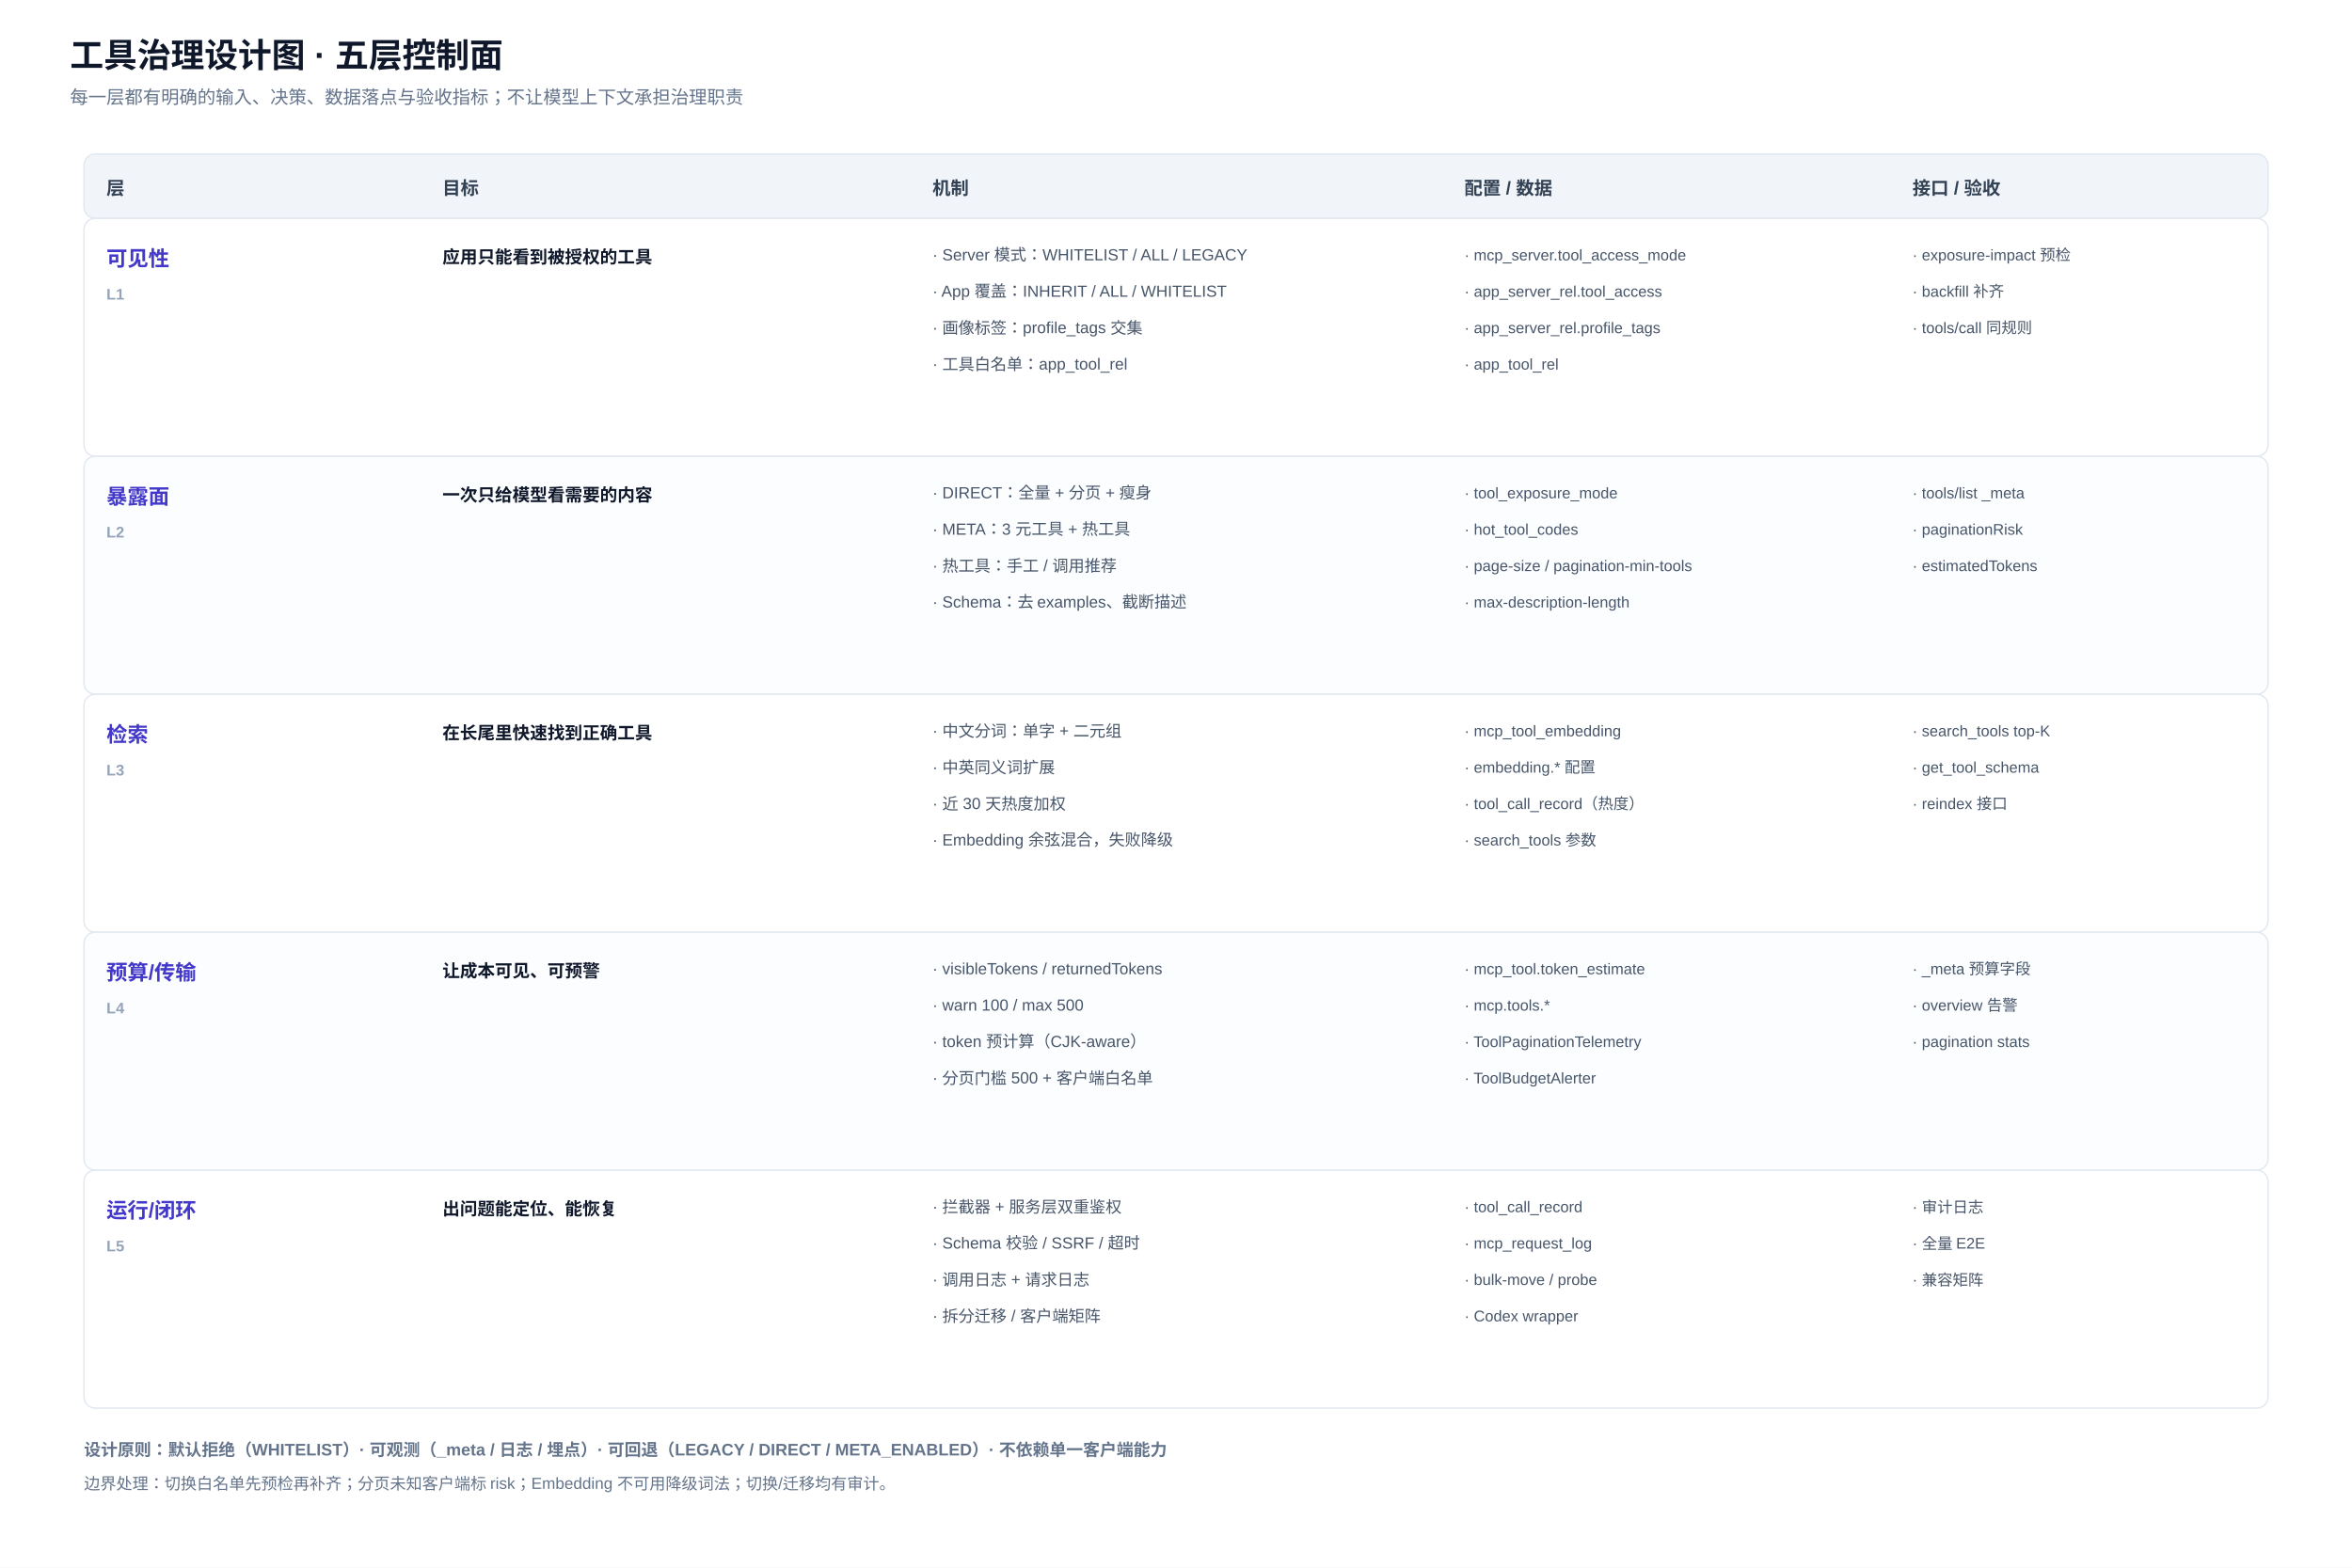
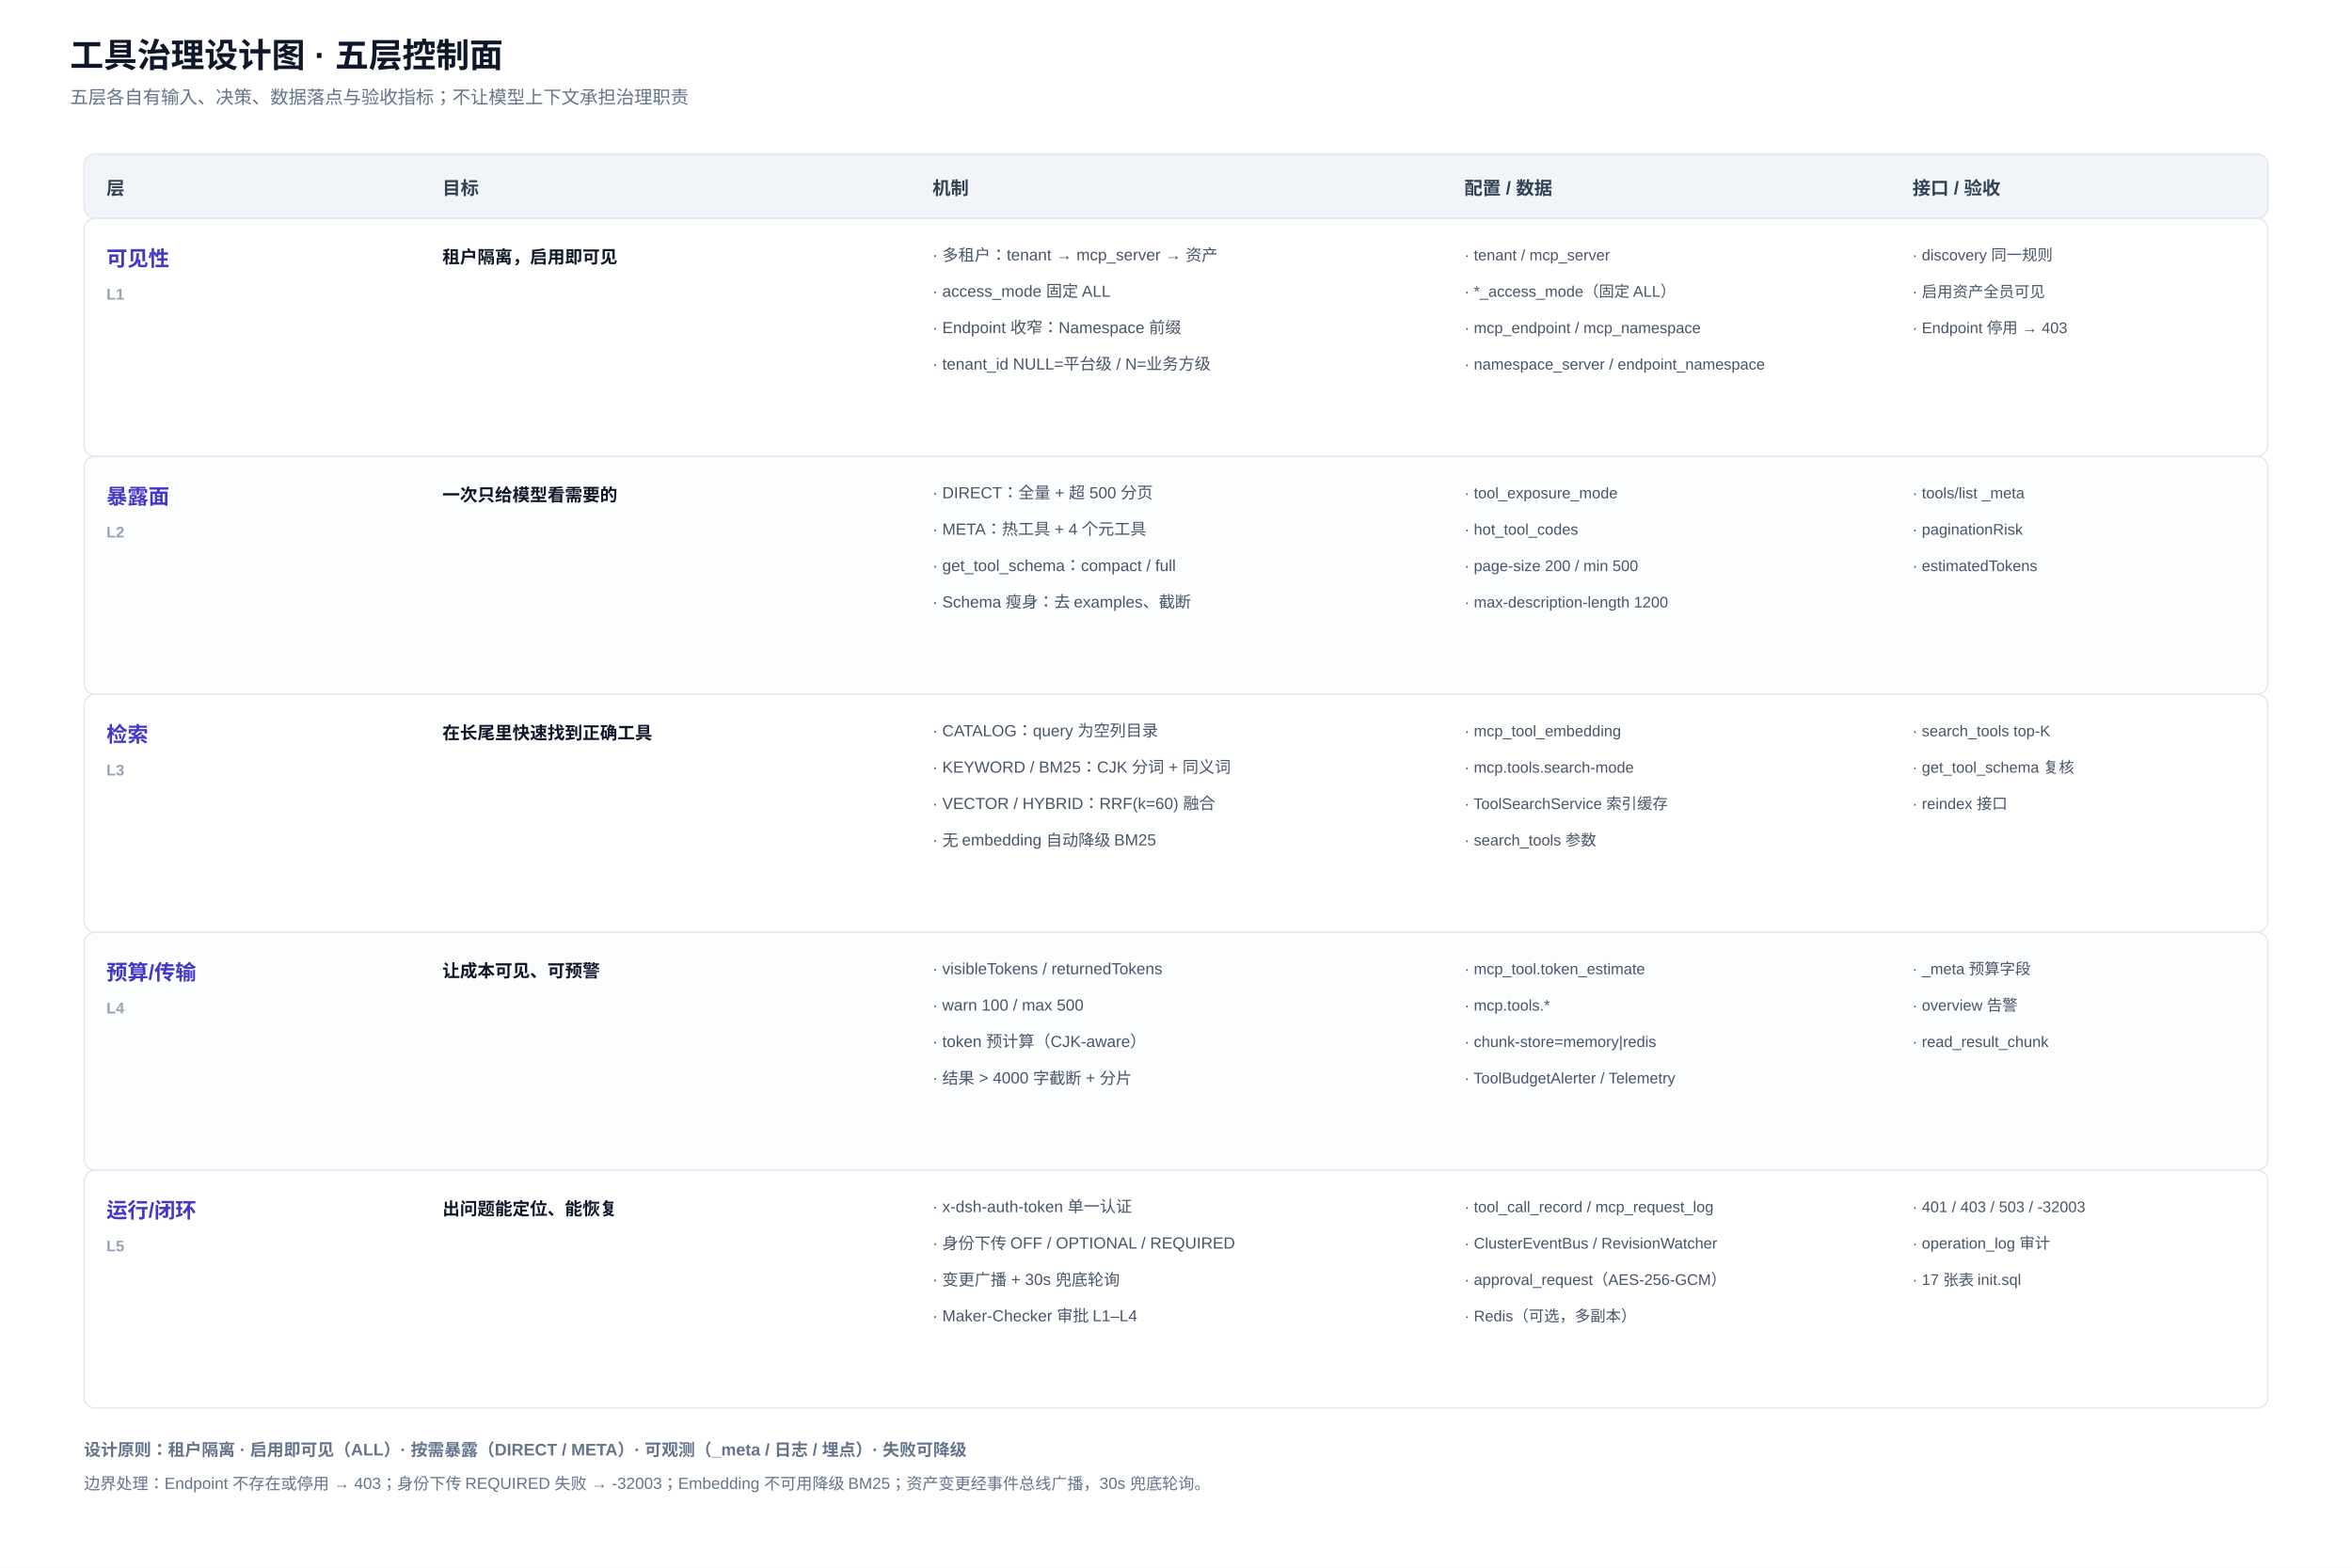
<svg xmlns="http://www.w3.org/2000/svg" width="1680" height="1120" viewBox="0 0 1680 1120" font-family="'PingFang SC','Hiragino Sans GB','Microsoft YaHei','Helvetica Neue',Arial,sans-serif">
  <defs>
    <filter id="shadow" x="-8%" y="-8%" width="116%" height="120%">
      <feDropShadow dx="0" dy="2" stdDeviation="2.6" flood-color="#0f172a" flood-opacity="0.08" />
    </filter>
    <marker id="arrow" viewBox="0 0 10 10" refX="8.5" refY="5" markerWidth="7" markerHeight="7" orient="auto-start-reverse">
      <path d="M 0 1 L 9 5 L 0 9 z" fill="#475569" />
    </marker>
  </defs>
  <rect width="100%" height="100%" fill="#ffffff" />
  <text x="50" y="48" font-family="'PingFang SC','Hiragino Sans GB','Microsoft YaHei','Helvetica Neue',Arial,sans-serif" font-size="24" font-weight="700" fill="#0f172a" text-anchor="start" opacity="1.0" letter-spacing="0">工具治理设计图 · 五层控制面</text>
-   <text x="50" y="74" font-family="'PingFang SC','Hiragino Sans GB','Microsoft YaHei','Helvetica Neue',Arial,sans-serif" font-size="13" font-weight="400" fill="#64748b" text-anchor="start" opacity="1.0" letter-spacing="0">每一层都有明确的输入、决策、数据落点与验收指标；不让模型上下文承担治理职责</text>
+   <text x="50" y="74" font-family="'PingFang SC','Hiragino Sans GB','Microsoft YaHei','Helvetica Neue',Arial,sans-serif" font-size="13" font-weight="400" fill="#64748b" text-anchor="start" opacity="1.0" letter-spacing="0">五层各自有输入、决策、数据落点与验收指标；不让模型上下文承担治理职责</text>
  <rect x="60" y="110" width="1560" height="46" rx="8" fill="#f1f5f9" stroke="#e2e8f0" stroke-width="1.0" />
  <text x="76" y="139" font-family="'PingFang SC','Hiragino Sans GB','Microsoft YaHei','Helvetica Neue',Arial,sans-serif" font-size="13" font-weight="700" fill="#334155" text-anchor="start" opacity="1.0" letter-spacing="0">层</text>
  <text x="316" y="139" font-family="'PingFang SC','Hiragino Sans GB','Microsoft YaHei','Helvetica Neue',Arial,sans-serif" font-size="13" font-weight="700" fill="#334155" text-anchor="start" opacity="1.0" letter-spacing="0">目标</text>
  <text x="666" y="139" font-family="'PingFang SC','Hiragino Sans GB','Microsoft YaHei','Helvetica Neue',Arial,sans-serif" font-size="13" font-weight="700" fill="#334155" text-anchor="start" opacity="1.0" letter-spacing="0">机制</text>
  <text x="1046" y="139" font-family="'PingFang SC','Hiragino Sans GB','Microsoft YaHei','Helvetica Neue',Arial,sans-serif" font-size="13" font-weight="700" fill="#334155" text-anchor="start" opacity="1.0" letter-spacing="0">配置 / 数据</text>
  <text x="1366" y="139" font-family="'PingFang SC','Hiragino Sans GB','Microsoft YaHei','Helvetica Neue',Arial,sans-serif" font-size="13" font-weight="700" fill="#334155" text-anchor="start" opacity="1.0" letter-spacing="0">接口 / 验收</text>
  <rect x="60" y="156" width="1560" height="170" rx="8" fill="#ffffff" stroke="#e2e8f0" stroke-width="1.0" />
  <text x="76" y="190" font-family="'PingFang SC','Hiragino Sans GB','Microsoft YaHei','Helvetica Neue',Arial,sans-serif" font-size="15" font-weight="700" fill="#4338ca" text-anchor="start" opacity="1.0" letter-spacing="0">可见性</text>
  <text x="76" y="214" font-family="'PingFang SC','Hiragino Sans GB','Microsoft YaHei','Helvetica Neue',Arial,sans-serif" font-size="11" font-weight="600" fill="#94a3b8" text-anchor="start" opacity="1.0" letter-spacing="0">L1</text>
-   <text x="316" y="188" font-family="'PingFang SC','Hiragino Sans GB','Microsoft YaHei','Helvetica Neue',Arial,sans-serif" font-size="12.5" font-weight="600" fill="#0f172a" text-anchor="start" opacity="1.0" letter-spacing="0">应用只能看到被授权的工具</text>
-   <text x="666" y="186" font-family="'PingFang SC','Hiragino Sans GB','Microsoft YaHei','Helvetica Neue',Arial,sans-serif" font-size="11.5" font-weight="400" fill="#475569" text-anchor="start" opacity="1.0" letter-spacing="0">· Server 模式：WHITELIST / ALL / LEGACY</text>
-   <text x="666" y="212" font-family="'PingFang SC','Hiragino Sans GB','Microsoft YaHei','Helvetica Neue',Arial,sans-serif" font-size="11.5" font-weight="400" fill="#475569" text-anchor="start" opacity="1.0" letter-spacing="0">· App 覆盖：INHERIT / ALL / WHITELIST</text>
-   <text x="666" y="238" font-family="'PingFang SC','Hiragino Sans GB','Microsoft YaHei','Helvetica Neue',Arial,sans-serif" font-size="11.5" font-weight="400" fill="#475569" text-anchor="start" opacity="1.0" letter-spacing="0">· 画像标签：profile_tags 交集</text>
-   <text x="666" y="264" font-family="'PingFang SC','Hiragino Sans GB','Microsoft YaHei','Helvetica Neue',Arial,sans-serif" font-size="11.5" font-weight="400" fill="#475569" text-anchor="start" opacity="1.0" letter-spacing="0">· 工具白名单：app_tool_rel</text>
-   <text x="1046" y="186" font-family="'PingFang SC','Hiragino Sans GB','Microsoft YaHei','Helvetica Neue',Arial,sans-serif" font-size="11" font-weight="400" fill="#475569" text-anchor="start" opacity="1.0" letter-spacing="0">· mcp_server.tool_access_mode</text>
-   <text x="1046" y="212" font-family="'PingFang SC','Hiragino Sans GB','Microsoft YaHei','Helvetica Neue',Arial,sans-serif" font-size="11" font-weight="400" fill="#475569" text-anchor="start" opacity="1.0" letter-spacing="0">· app_server_rel.tool_access</text>
-   <text x="1046" y="238" font-family="'PingFang SC','Hiragino Sans GB','Microsoft YaHei','Helvetica Neue',Arial,sans-serif" font-size="11" font-weight="400" fill="#475569" text-anchor="start" opacity="1.0" letter-spacing="0">· app_server_rel.profile_tags</text>
-   <text x="1046" y="264" font-family="'PingFang SC','Hiragino Sans GB','Microsoft YaHei','Helvetica Neue',Arial,sans-serif" font-size="11" font-weight="400" fill="#475569" text-anchor="start" opacity="1.0" letter-spacing="0">· app_tool_rel</text>
-   <text x="1366" y="186" font-family="'PingFang SC','Hiragino Sans GB','Microsoft YaHei','Helvetica Neue',Arial,sans-serif" font-size="11" font-weight="400" fill="#475569" text-anchor="start" opacity="1.0" letter-spacing="0">· exposure-impact 预检</text>
-   <text x="1366" y="212" font-family="'PingFang SC','Hiragino Sans GB','Microsoft YaHei','Helvetica Neue',Arial,sans-serif" font-size="11" font-weight="400" fill="#475569" text-anchor="start" opacity="1.0" letter-spacing="0">· backfill 补齐</text>
-   <text x="1366" y="238" font-family="'PingFang SC','Hiragino Sans GB','Microsoft YaHei','Helvetica Neue',Arial,sans-serif" font-size="11" font-weight="400" fill="#475569" text-anchor="start" opacity="1.0" letter-spacing="0">· tools/call 同规则</text>
+   <text x="316" y="188" font-family="'PingFang SC','Hiragino Sans GB','Microsoft YaHei','Helvetica Neue',Arial,sans-serif" font-size="12.5" font-weight="600" fill="#0f172a" text-anchor="start" opacity="1.0" letter-spacing="0">租户隔离，启用即可见</text>
+   <text x="666" y="186" font-family="'PingFang SC','Hiragino Sans GB','Microsoft YaHei','Helvetica Neue',Arial,sans-serif" font-size="11.5" font-weight="400" fill="#475569" text-anchor="start" opacity="1.0" letter-spacing="0">· 多租户：tenant → mcp_server → 资产</text>
+   <text x="666" y="212" font-family="'PingFang SC','Hiragino Sans GB','Microsoft YaHei','Helvetica Neue',Arial,sans-serif" font-size="11.5" font-weight="400" fill="#475569" text-anchor="start" opacity="1.0" letter-spacing="0">· access_mode 固定 ALL</text>
+   <text x="666" y="238" font-family="'PingFang SC','Hiragino Sans GB','Microsoft YaHei','Helvetica Neue',Arial,sans-serif" font-size="11.5" font-weight="400" fill="#475569" text-anchor="start" opacity="1.0" letter-spacing="0">· Endpoint 收窄：Namespace 前缀</text>
+   <text x="666" y="264" font-family="'PingFang SC','Hiragino Sans GB','Microsoft YaHei','Helvetica Neue',Arial,sans-serif" font-size="11.5" font-weight="400" fill="#475569" text-anchor="start" opacity="1.0" letter-spacing="0">· tenant_id NULL=平台级 / N=业务方级</text>
+   <text x="1046" y="186" font-family="'PingFang SC','Hiragino Sans GB','Microsoft YaHei','Helvetica Neue',Arial,sans-serif" font-size="11" font-weight="400" fill="#475569" text-anchor="start" opacity="1.0" letter-spacing="0">· tenant / mcp_server</text>
+   <text x="1046" y="212" font-family="'PingFang SC','Hiragino Sans GB','Microsoft YaHei','Helvetica Neue',Arial,sans-serif" font-size="11" font-weight="400" fill="#475569" text-anchor="start" opacity="1.0" letter-spacing="0">· *_access_mode（固定 ALL）</text>
+   <text x="1046" y="238" font-family="'PingFang SC','Hiragino Sans GB','Microsoft YaHei','Helvetica Neue',Arial,sans-serif" font-size="11" font-weight="400" fill="#475569" text-anchor="start" opacity="1.0" letter-spacing="0">· mcp_endpoint / mcp_namespace</text>
+   <text x="1046" y="264" font-family="'PingFang SC','Hiragino Sans GB','Microsoft YaHei','Helvetica Neue',Arial,sans-serif" font-size="11" font-weight="400" fill="#475569" text-anchor="start" opacity="1.0" letter-spacing="0">· namespace_server / endpoint_namespace</text>
+   <text x="1366" y="186" font-family="'PingFang SC','Hiragino Sans GB','Microsoft YaHei','Helvetica Neue',Arial,sans-serif" font-size="11" font-weight="400" fill="#475569" text-anchor="start" opacity="1.0" letter-spacing="0">· discovery 同一规则</text>
+   <text x="1366" y="212" font-family="'PingFang SC','Hiragino Sans GB','Microsoft YaHei','Helvetica Neue',Arial,sans-serif" font-size="11" font-weight="400" fill="#475569" text-anchor="start" opacity="1.0" letter-spacing="0">· 启用资产全员可见</text>
+   <text x="1366" y="238" font-family="'PingFang SC','Hiragino Sans GB','Microsoft YaHei','Helvetica Neue',Arial,sans-serif" font-size="11" font-weight="400" fill="#475569" text-anchor="start" opacity="1.0" letter-spacing="0">· Endpoint 停用 → 403</text>
  <rect x="60" y="326" width="1560" height="170" rx="8" fill="#fbfdff" stroke="#e2e8f0" stroke-width="1.0" />
  <text x="76" y="360" font-family="'PingFang SC','Hiragino Sans GB','Microsoft YaHei','Helvetica Neue',Arial,sans-serif" font-size="15" font-weight="700" fill="#4338ca" text-anchor="start" opacity="1.0" letter-spacing="0">暴露面</text>
  <text x="76" y="384" font-family="'PingFang SC','Hiragino Sans GB','Microsoft YaHei','Helvetica Neue',Arial,sans-serif" font-size="11" font-weight="600" fill="#94a3b8" text-anchor="start" opacity="1.0" letter-spacing="0">L2</text>
-   <text x="316" y="358" font-family="'PingFang SC','Hiragino Sans GB','Microsoft YaHei','Helvetica Neue',Arial,sans-serif" font-size="12.5" font-weight="600" fill="#0f172a" text-anchor="start" opacity="1.0" letter-spacing="0">一次只给模型看需要的内容</text>
-   <text x="666" y="356" font-family="'PingFang SC','Hiragino Sans GB','Microsoft YaHei','Helvetica Neue',Arial,sans-serif" font-size="11.5" font-weight="400" fill="#475569" text-anchor="start" opacity="1.0" letter-spacing="0">· DIRECT：全量 + 分页 + 瘦身</text>
-   <text x="666" y="382" font-family="'PingFang SC','Hiragino Sans GB','Microsoft YaHei','Helvetica Neue',Arial,sans-serif" font-size="11.5" font-weight="400" fill="#475569" text-anchor="start" opacity="1.0" letter-spacing="0">· META：3 元工具 + 热工具</text>
-   <text x="666" y="408" font-family="'PingFang SC','Hiragino Sans GB','Microsoft YaHei','Helvetica Neue',Arial,sans-serif" font-size="11.5" font-weight="400" fill="#475569" text-anchor="start" opacity="1.0" letter-spacing="0">· 热工具：手工 / 调用推荐</text>
-   <text x="666" y="434" font-family="'PingFang SC','Hiragino Sans GB','Microsoft YaHei','Helvetica Neue',Arial,sans-serif" font-size="11.5" font-weight="400" fill="#475569" text-anchor="start" opacity="1.0" letter-spacing="0">· Schema：去 examples、截断描述</text>
+   <text x="316" y="358" font-family="'PingFang SC','Hiragino Sans GB','Microsoft YaHei','Helvetica Neue',Arial,sans-serif" font-size="12.5" font-weight="600" fill="#0f172a" text-anchor="start" opacity="1.0" letter-spacing="0">一次只给模型看需要的</text>
+   <text x="666" y="356" font-family="'PingFang SC','Hiragino Sans GB','Microsoft YaHei','Helvetica Neue',Arial,sans-serif" font-size="11.5" font-weight="400" fill="#475569" text-anchor="start" opacity="1.0" letter-spacing="0">· DIRECT：全量 + 超 500 分页</text>
+   <text x="666" y="382" font-family="'PingFang SC','Hiragino Sans GB','Microsoft YaHei','Helvetica Neue',Arial,sans-serif" font-size="11.5" font-weight="400" fill="#475569" text-anchor="start" opacity="1.0" letter-spacing="0">· META：热工具 + 4 个元工具</text>
+   <text x="666" y="408" font-family="'PingFang SC','Hiragino Sans GB','Microsoft YaHei','Helvetica Neue',Arial,sans-serif" font-size="11.5" font-weight="400" fill="#475569" text-anchor="start" opacity="1.0" letter-spacing="0">· get_tool_schema：compact / full</text>
+   <text x="666" y="434" font-family="'PingFang SC','Hiragino Sans GB','Microsoft YaHei','Helvetica Neue',Arial,sans-serif" font-size="11.5" font-weight="400" fill="#475569" text-anchor="start" opacity="1.0" letter-spacing="0">· Schema 瘦身：去 examples、截断</text>
  <text x="1046" y="356" font-family="'PingFang SC','Hiragino Sans GB','Microsoft YaHei','Helvetica Neue',Arial,sans-serif" font-size="11" font-weight="400" fill="#475569" text-anchor="start" opacity="1.0" letter-spacing="0">· tool_exposure_mode</text>
  <text x="1046" y="382" font-family="'PingFang SC','Hiragino Sans GB','Microsoft YaHei','Helvetica Neue',Arial,sans-serif" font-size="11" font-weight="400" fill="#475569" text-anchor="start" opacity="1.0" letter-spacing="0">· hot_tool_codes</text>
-   <text x="1046" y="408" font-family="'PingFang SC','Hiragino Sans GB','Microsoft YaHei','Helvetica Neue',Arial,sans-serif" font-size="11" font-weight="400" fill="#475569" text-anchor="start" opacity="1.0" letter-spacing="0">· page-size / pagination-min-tools</text>
-   <text x="1046" y="434" font-family="'PingFang SC','Hiragino Sans GB','Microsoft YaHei','Helvetica Neue',Arial,sans-serif" font-size="11" font-weight="400" fill="#475569" text-anchor="start" opacity="1.0" letter-spacing="0">· max-description-length</text>
+   <text x="1046" y="408" font-family="'PingFang SC','Hiragino Sans GB','Microsoft YaHei','Helvetica Neue',Arial,sans-serif" font-size="11" font-weight="400" fill="#475569" text-anchor="start" opacity="1.0" letter-spacing="0">· page-size 200 / min 500</text>
+   <text x="1046" y="434" font-family="'PingFang SC','Hiragino Sans GB','Microsoft YaHei','Helvetica Neue',Arial,sans-serif" font-size="11" font-weight="400" fill="#475569" text-anchor="start" opacity="1.0" letter-spacing="0">· max-description-length 1200</text>
  <text x="1366" y="356" font-family="'PingFang SC','Hiragino Sans GB','Microsoft YaHei','Helvetica Neue',Arial,sans-serif" font-size="11" font-weight="400" fill="#475569" text-anchor="start" opacity="1.0" letter-spacing="0">· tools/list _meta</text>
  <text x="1366" y="382" font-family="'PingFang SC','Hiragino Sans GB','Microsoft YaHei','Helvetica Neue',Arial,sans-serif" font-size="11" font-weight="400" fill="#475569" text-anchor="start" opacity="1.0" letter-spacing="0">· paginationRisk</text>
  <text x="1366" y="408" font-family="'PingFang SC','Hiragino Sans GB','Microsoft YaHei','Helvetica Neue',Arial,sans-serif" font-size="11" font-weight="400" fill="#475569" text-anchor="start" opacity="1.0" letter-spacing="0">· estimatedTokens</text>
  <rect x="60" y="496" width="1560" height="170" rx="8" fill="#ffffff" stroke="#e2e8f0" stroke-width="1.0" />
  <text x="76" y="530" font-family="'PingFang SC','Hiragino Sans GB','Microsoft YaHei','Helvetica Neue',Arial,sans-serif" font-size="15" font-weight="700" fill="#4338ca" text-anchor="start" opacity="1.0" letter-spacing="0">检索</text>
  <text x="76" y="554" font-family="'PingFang SC','Hiragino Sans GB','Microsoft YaHei','Helvetica Neue',Arial,sans-serif" font-size="11" font-weight="600" fill="#94a3b8" text-anchor="start" opacity="1.0" letter-spacing="0">L3</text>
  <text x="316" y="528" font-family="'PingFang SC','Hiragino Sans GB','Microsoft YaHei','Helvetica Neue',Arial,sans-serif" font-size="12.5" font-weight="600" fill="#0f172a" text-anchor="start" opacity="1.0" letter-spacing="0">在长尾里快速找到正确工具</text>
-   <text x="666" y="526" font-family="'PingFang SC','Hiragino Sans GB','Microsoft YaHei','Helvetica Neue',Arial,sans-serif" font-size="11.5" font-weight="400" fill="#475569" text-anchor="start" opacity="1.0" letter-spacing="0">· 中文分词：单字 + 二元组</text>
-   <text x="666" y="552" font-family="'PingFang SC','Hiragino Sans GB','Microsoft YaHei','Helvetica Neue',Arial,sans-serif" font-size="11.5" font-weight="400" fill="#475569" text-anchor="start" opacity="1.0" letter-spacing="0">· 中英同义词扩展</text>
-   <text x="666" y="578" font-family="'PingFang SC','Hiragino Sans GB','Microsoft YaHei','Helvetica Neue',Arial,sans-serif" font-size="11.5" font-weight="400" fill="#475569" text-anchor="start" opacity="1.0" letter-spacing="0">· 近 30 天热度加权</text>
-   <text x="666" y="604" font-family="'PingFang SC','Hiragino Sans GB','Microsoft YaHei','Helvetica Neue',Arial,sans-serif" font-size="11.5" font-weight="400" fill="#475569" text-anchor="start" opacity="1.0" letter-spacing="0">· Embedding 余弦混合，失败降级</text>
+   <text x="666" y="526" font-family="'PingFang SC','Hiragino Sans GB','Microsoft YaHei','Helvetica Neue',Arial,sans-serif" font-size="11.5" font-weight="400" fill="#475569" text-anchor="start" opacity="1.0" letter-spacing="0">· CATALOG：query 为空列目录</text>
+   <text x="666" y="552" font-family="'PingFang SC','Hiragino Sans GB','Microsoft YaHei','Helvetica Neue',Arial,sans-serif" font-size="11.5" font-weight="400" fill="#475569" text-anchor="start" opacity="1.0" letter-spacing="0">· KEYWORD / BM25：CJK 分词 + 同义词</text>
+   <text x="666" y="578" font-family="'PingFang SC','Hiragino Sans GB','Microsoft YaHei','Helvetica Neue',Arial,sans-serif" font-size="11.5" font-weight="400" fill="#475569" text-anchor="start" opacity="1.0" letter-spacing="0">· VECTOR / HYBRID：RRF(k=60) 融合</text>
+   <text x="666" y="604" font-family="'PingFang SC','Hiragino Sans GB','Microsoft YaHei','Helvetica Neue',Arial,sans-serif" font-size="11.5" font-weight="400" fill="#475569" text-anchor="start" opacity="1.0" letter-spacing="0">· 无 embedding 自动降级 BM25</text>
  <text x="1046" y="526" font-family="'PingFang SC','Hiragino Sans GB','Microsoft YaHei','Helvetica Neue',Arial,sans-serif" font-size="11" font-weight="400" fill="#475569" text-anchor="start" opacity="1.0" letter-spacing="0">· mcp_tool_embedding</text>
-   <text x="1046" y="552" font-family="'PingFang SC','Hiragino Sans GB','Microsoft YaHei','Helvetica Neue',Arial,sans-serif" font-size="11" font-weight="400" fill="#475569" text-anchor="start" opacity="1.0" letter-spacing="0">· embedding.* 配置</text>
-   <text x="1046" y="578" font-family="'PingFang SC','Hiragino Sans GB','Microsoft YaHei','Helvetica Neue',Arial,sans-serif" font-size="11" font-weight="400" fill="#475569" text-anchor="start" opacity="1.0" letter-spacing="0">· tool_call_record（热度）</text>
+   <text x="1046" y="552" font-family="'PingFang SC','Hiragino Sans GB','Microsoft YaHei','Helvetica Neue',Arial,sans-serif" font-size="11" font-weight="400" fill="#475569" text-anchor="start" opacity="1.0" letter-spacing="0">· mcp.tools.search-mode</text>
+   <text x="1046" y="578" font-family="'PingFang SC','Hiragino Sans GB','Microsoft YaHei','Helvetica Neue',Arial,sans-serif" font-size="11" font-weight="400" fill="#475569" text-anchor="start" opacity="1.0" letter-spacing="0">· ToolSearchService 索引缓存</text>
  <text x="1046" y="604" font-family="'PingFang SC','Hiragino Sans GB','Microsoft YaHei','Helvetica Neue',Arial,sans-serif" font-size="11" font-weight="400" fill="#475569" text-anchor="start" opacity="1.0" letter-spacing="0">· search_tools 参数</text>
  <text x="1366" y="526" font-family="'PingFang SC','Hiragino Sans GB','Microsoft YaHei','Helvetica Neue',Arial,sans-serif" font-size="11" font-weight="400" fill="#475569" text-anchor="start" opacity="1.0" letter-spacing="0">· search_tools top-K</text>
-   <text x="1366" y="552" font-family="'PingFang SC','Hiragino Sans GB','Microsoft YaHei','Helvetica Neue',Arial,sans-serif" font-size="11" font-weight="400" fill="#475569" text-anchor="start" opacity="1.0" letter-spacing="0">· get_tool_schema</text>
+   <text x="1366" y="552" font-family="'PingFang SC','Hiragino Sans GB','Microsoft YaHei','Helvetica Neue',Arial,sans-serif" font-size="11" font-weight="400" fill="#475569" text-anchor="start" opacity="1.0" letter-spacing="0">· get_tool_schema 复核</text>
  <text x="1366" y="578" font-family="'PingFang SC','Hiragino Sans GB','Microsoft YaHei','Helvetica Neue',Arial,sans-serif" font-size="11" font-weight="400" fill="#475569" text-anchor="start" opacity="1.0" letter-spacing="0">· reindex 接口</text>
  <rect x="60" y="666" width="1560" height="170" rx="8" fill="#fbfdff" stroke="#e2e8f0" stroke-width="1.0" />
  <text x="76" y="700" font-family="'PingFang SC','Hiragino Sans GB','Microsoft YaHei','Helvetica Neue',Arial,sans-serif" font-size="15" font-weight="700" fill="#4338ca" text-anchor="start" opacity="1.0" letter-spacing="0">预算/传输</text>
  <text x="76" y="724" font-family="'PingFang SC','Hiragino Sans GB','Microsoft YaHei','Helvetica Neue',Arial,sans-serif" font-size="11" font-weight="600" fill="#94a3b8" text-anchor="start" opacity="1.0" letter-spacing="0">L4</text>
  <text x="316" y="698" font-family="'PingFang SC','Hiragino Sans GB','Microsoft YaHei','Helvetica Neue',Arial,sans-serif" font-size="12.5" font-weight="600" fill="#0f172a" text-anchor="start" opacity="1.0" letter-spacing="0">让成本可见、可预警</text>
  <text x="666" y="696" font-family="'PingFang SC','Hiragino Sans GB','Microsoft YaHei','Helvetica Neue',Arial,sans-serif" font-size="11.5" font-weight="400" fill="#475569" text-anchor="start" opacity="1.0" letter-spacing="0">· visibleTokens / returnedTokens</text>
  <text x="666" y="722" font-family="'PingFang SC','Hiragino Sans GB','Microsoft YaHei','Helvetica Neue',Arial,sans-serif" font-size="11.5" font-weight="400" fill="#475569" text-anchor="start" opacity="1.0" letter-spacing="0">· warn 100 / max 500</text>
  <text x="666" y="748" font-family="'PingFang SC','Hiragino Sans GB','Microsoft YaHei','Helvetica Neue',Arial,sans-serif" font-size="11.5" font-weight="400" fill="#475569" text-anchor="start" opacity="1.0" letter-spacing="0">· token 预计算（CJK-aware）</text>
-   <text x="666" y="774" font-family="'PingFang SC','Hiragino Sans GB','Microsoft YaHei','Helvetica Neue',Arial,sans-serif" font-size="11.5" font-weight="400" fill="#475569" text-anchor="start" opacity="1.0" letter-spacing="0">· 分页门槛 500 + 客户端白名单</text>
+   <text x="666" y="774" font-family="'PingFang SC','Hiragino Sans GB','Microsoft YaHei','Helvetica Neue',Arial,sans-serif" font-size="11.5" font-weight="400" fill="#475569" text-anchor="start" opacity="1.0" letter-spacing="0">· 结果 &gt; 4000 字截断 + 分片</text>
  <text x="1046" y="696" font-family="'PingFang SC','Hiragino Sans GB','Microsoft YaHei','Helvetica Neue',Arial,sans-serif" font-size="11" font-weight="400" fill="#475569" text-anchor="start" opacity="1.0" letter-spacing="0">· mcp_tool.token_estimate</text>
  <text x="1046" y="722" font-family="'PingFang SC','Hiragino Sans GB','Microsoft YaHei','Helvetica Neue',Arial,sans-serif" font-size="11" font-weight="400" fill="#475569" text-anchor="start" opacity="1.0" letter-spacing="0">· mcp.tools.*</text>
-   <text x="1046" y="748" font-family="'PingFang SC','Hiragino Sans GB','Microsoft YaHei','Helvetica Neue',Arial,sans-serif" font-size="11" font-weight="400" fill="#475569" text-anchor="start" opacity="1.0" letter-spacing="0">· ToolPaginationTelemetry</text>
-   <text x="1046" y="774" font-family="'PingFang SC','Hiragino Sans GB','Microsoft YaHei','Helvetica Neue',Arial,sans-serif" font-size="11" font-weight="400" fill="#475569" text-anchor="start" opacity="1.0" letter-spacing="0">· ToolBudgetAlerter</text>
+   <text x="1046" y="748" font-family="'PingFang SC','Hiragino Sans GB','Microsoft YaHei','Helvetica Neue',Arial,sans-serif" font-size="11" font-weight="400" fill="#475569" text-anchor="start" opacity="1.0" letter-spacing="0">· chunk-store=memory|redis</text>
+   <text x="1046" y="774" font-family="'PingFang SC','Hiragino Sans GB','Microsoft YaHei','Helvetica Neue',Arial,sans-serif" font-size="11" font-weight="400" fill="#475569" text-anchor="start" opacity="1.0" letter-spacing="0">· ToolBudgetAlerter / Telemetry</text>
  <text x="1366" y="696" font-family="'PingFang SC','Hiragino Sans GB','Microsoft YaHei','Helvetica Neue',Arial,sans-serif" font-size="11" font-weight="400" fill="#475569" text-anchor="start" opacity="1.0" letter-spacing="0">· _meta 预算字段</text>
  <text x="1366" y="722" font-family="'PingFang SC','Hiragino Sans GB','Microsoft YaHei','Helvetica Neue',Arial,sans-serif" font-size="11" font-weight="400" fill="#475569" text-anchor="start" opacity="1.0" letter-spacing="0">· overview 告警</text>
-   <text x="1366" y="748" font-family="'PingFang SC','Hiragino Sans GB','Microsoft YaHei','Helvetica Neue',Arial,sans-serif" font-size="11" font-weight="400" fill="#475569" text-anchor="start" opacity="1.0" letter-spacing="0">· pagination stats</text>
+   <text x="1366" y="748" font-family="'PingFang SC','Hiragino Sans GB','Microsoft YaHei','Helvetica Neue',Arial,sans-serif" font-size="11" font-weight="400" fill="#475569" text-anchor="start" opacity="1.0" letter-spacing="0">· read_result_chunk</text>
  <rect x="60" y="836" width="1560" height="170" rx="8" fill="#ffffff" stroke="#e2e8f0" stroke-width="1.0" />
  <text x="76" y="870" font-family="'PingFang SC','Hiragino Sans GB','Microsoft YaHei','Helvetica Neue',Arial,sans-serif" font-size="15" font-weight="700" fill="#4338ca" text-anchor="start" opacity="1.0" letter-spacing="0">运行/闭环</text>
  <text x="76" y="894" font-family="'PingFang SC','Hiragino Sans GB','Microsoft YaHei','Helvetica Neue',Arial,sans-serif" font-size="11" font-weight="600" fill="#94a3b8" text-anchor="start" opacity="1.0" letter-spacing="0">L5</text>
  <text x="316" y="868" font-family="'PingFang SC','Hiragino Sans GB','Microsoft YaHei','Helvetica Neue',Arial,sans-serif" font-size="12.5" font-weight="600" fill="#0f172a" text-anchor="start" opacity="1.0" letter-spacing="0">出问题能定位、能恢复</text>
-   <text x="666" y="866" font-family="'PingFang SC','Hiragino Sans GB','Microsoft YaHei','Helvetica Neue',Arial,sans-serif" font-size="11.5" font-weight="400" fill="#475569" text-anchor="start" opacity="1.0" letter-spacing="0">· 拦截器 + 服务层双重鉴权</text>
-   <text x="666" y="892" font-family="'PingFang SC','Hiragino Sans GB','Microsoft YaHei','Helvetica Neue',Arial,sans-serif" font-size="11.5" font-weight="400" fill="#475569" text-anchor="start" opacity="1.0" letter-spacing="0">· Schema 校验 / SSRF / 超时</text>
-   <text x="666" y="918" font-family="'PingFang SC','Hiragino Sans GB','Microsoft YaHei','Helvetica Neue',Arial,sans-serif" font-size="11.5" font-weight="400" fill="#475569" text-anchor="start" opacity="1.0" letter-spacing="0">· 调用日志 + 请求日志</text>
-   <text x="666" y="944" font-family="'PingFang SC','Hiragino Sans GB','Microsoft YaHei','Helvetica Neue',Arial,sans-serif" font-size="11.5" font-weight="400" fill="#475569" text-anchor="start" opacity="1.0" letter-spacing="0">· 拆分迁移 / 客户端矩阵</text>
-   <text x="1046" y="866" font-family="'PingFang SC','Hiragino Sans GB','Microsoft YaHei','Helvetica Neue',Arial,sans-serif" font-size="11" font-weight="400" fill="#475569" text-anchor="start" opacity="1.0" letter-spacing="0">· tool_call_record</text>
-   <text x="1046" y="892" font-family="'PingFang SC','Hiragino Sans GB','Microsoft YaHei','Helvetica Neue',Arial,sans-serif" font-size="11" font-weight="400" fill="#475569" text-anchor="start" opacity="1.0" letter-spacing="0">· mcp_request_log</text>
-   <text x="1046" y="918" font-family="'PingFang SC','Hiragino Sans GB','Microsoft YaHei','Helvetica Neue',Arial,sans-serif" font-size="11" font-weight="400" fill="#475569" text-anchor="start" opacity="1.0" letter-spacing="0">· bulk-move / probe</text>
-   <text x="1046" y="944" font-family="'PingFang SC','Hiragino Sans GB','Microsoft YaHei','Helvetica Neue',Arial,sans-serif" font-size="11" font-weight="400" fill="#475569" text-anchor="start" opacity="1.0" letter-spacing="0">· Codex wrapper</text>
-   <text x="1366" y="866" font-family="'PingFang SC','Hiragino Sans GB','Microsoft YaHei','Helvetica Neue',Arial,sans-serif" font-size="11" font-weight="400" fill="#475569" text-anchor="start" opacity="1.0" letter-spacing="0">· 审计日志</text>
-   <text x="1366" y="892" font-family="'PingFang SC','Hiragino Sans GB','Microsoft YaHei','Helvetica Neue',Arial,sans-serif" font-size="11" font-weight="400" fill="#475569" text-anchor="start" opacity="1.0" letter-spacing="0">· 全量 E2E</text>
-   <text x="1366" y="918" font-family="'PingFang SC','Hiragino Sans GB','Microsoft YaHei','Helvetica Neue',Arial,sans-serif" font-size="11" font-weight="400" fill="#475569" text-anchor="start" opacity="1.0" letter-spacing="0">· 兼容矩阵</text>
-   <text x="60" y="1040" font-family="'PingFang SC','Hiragino Sans GB','Microsoft YaHei','Helvetica Neue',Arial,sans-serif" font-size="12" font-weight="600" fill="#64748b" text-anchor="start" opacity="1.0" letter-spacing="0">设计原则：默认拒绝（WHITELIST）· 可观测（_meta / 日志 / 埋点）· 可回退（LEGACY / DIRECT / META_ENABLED）· 不依赖单一客户端能力</text>
-   <text x="60" y="1064" font-family="'PingFang SC','Hiragino Sans GB','Microsoft YaHei','Helvetica Neue',Arial,sans-serif" font-size="11.5" font-weight="400" fill="#64748b" text-anchor="start" opacity="1.0" letter-spacing="0">边界处理：切换白名单先预检再补齐；分页未知客户端标 risk；Embedding 不可用降级词法；切换/迁移均有审计。</text>
+   <text x="666" y="866" font-family="'PingFang SC','Hiragino Sans GB','Microsoft YaHei','Helvetica Neue',Arial,sans-serif" font-size="11.5" font-weight="400" fill="#475569" text-anchor="start" opacity="1.0" letter-spacing="0">· x-dsh-auth-token 单一认证</text>
+   <text x="666" y="892" font-family="'PingFang SC','Hiragino Sans GB','Microsoft YaHei','Helvetica Neue',Arial,sans-serif" font-size="11.5" font-weight="400" fill="#475569" text-anchor="start" opacity="1.0" letter-spacing="0">· 身份下传 OFF / OPTIONAL / REQUIRED</text>
+   <text x="666" y="918" font-family="'PingFang SC','Hiragino Sans GB','Microsoft YaHei','Helvetica Neue',Arial,sans-serif" font-size="11.5" font-weight="400" fill="#475569" text-anchor="start" opacity="1.0" letter-spacing="0">· 变更广播 + 30s 兜底轮询</text>
+   <text x="666" y="944" font-family="'PingFang SC','Hiragino Sans GB','Microsoft YaHei','Helvetica Neue',Arial,sans-serif" font-size="11.5" font-weight="400" fill="#475569" text-anchor="start" opacity="1.0" letter-spacing="0">· Maker-Checker 审批 L1–L4</text>
+   <text x="1046" y="866" font-family="'PingFang SC','Hiragino Sans GB','Microsoft YaHei','Helvetica Neue',Arial,sans-serif" font-size="11" font-weight="400" fill="#475569" text-anchor="start" opacity="1.0" letter-spacing="0">· tool_call_record / mcp_request_log</text>
+   <text x="1046" y="892" font-family="'PingFang SC','Hiragino Sans GB','Microsoft YaHei','Helvetica Neue',Arial,sans-serif" font-size="11" font-weight="400" fill="#475569" text-anchor="start" opacity="1.0" letter-spacing="0">· ClusterEventBus / RevisionWatcher</text>
+   <text x="1046" y="918" font-family="'PingFang SC','Hiragino Sans GB','Microsoft YaHei','Helvetica Neue',Arial,sans-serif" font-size="11" font-weight="400" fill="#475569" text-anchor="start" opacity="1.0" letter-spacing="0">· approval_request（AES-256-GCM）</text>
+   <text x="1046" y="944" font-family="'PingFang SC','Hiragino Sans GB','Microsoft YaHei','Helvetica Neue',Arial,sans-serif" font-size="11" font-weight="400" fill="#475569" text-anchor="start" opacity="1.0" letter-spacing="0">· Redis（可选，多副本）</text>
+   <text x="1366" y="866" font-family="'PingFang SC','Hiragino Sans GB','Microsoft YaHei','Helvetica Neue',Arial,sans-serif" font-size="11" font-weight="400" fill="#475569" text-anchor="start" opacity="1.0" letter-spacing="0">· 401 / 403 / 503 / -32003</text>
+   <text x="1366" y="892" font-family="'PingFang SC','Hiragino Sans GB','Microsoft YaHei','Helvetica Neue',Arial,sans-serif" font-size="11" font-weight="400" fill="#475569" text-anchor="start" opacity="1.0" letter-spacing="0">· operation_log 审计</text>
+   <text x="1366" y="918" font-family="'PingFang SC','Hiragino Sans GB','Microsoft YaHei','Helvetica Neue',Arial,sans-serif" font-size="11" font-weight="400" fill="#475569" text-anchor="start" opacity="1.0" letter-spacing="0">· 17 张表 init.sql</text>
+   <text x="60" y="1040" font-family="'PingFang SC','Hiragino Sans GB','Microsoft YaHei','Helvetica Neue',Arial,sans-serif" font-size="12" font-weight="600" fill="#64748b" text-anchor="start" opacity="1.0" letter-spacing="0">设计原则：租户隔离 · 启用即可见（ALL）· 按需暴露（DIRECT / META）· 可观测（_meta / 日志 / 埋点）· 失败可降级</text>
+   <text x="60" y="1064" font-family="'PingFang SC','Hiragino Sans GB','Microsoft YaHei','Helvetica Neue',Arial,sans-serif" font-size="11.5" font-weight="400" fill="#64748b" text-anchor="start" opacity="1.0" letter-spacing="0">边界处理：Endpoint 不存在或停用 → 403；身份下传 REQUIRED 失败 → -32003；Embedding 不可用降级 BM25；资产变更经事件总线广播，30s 兜底轮询。</text>
</svg>
